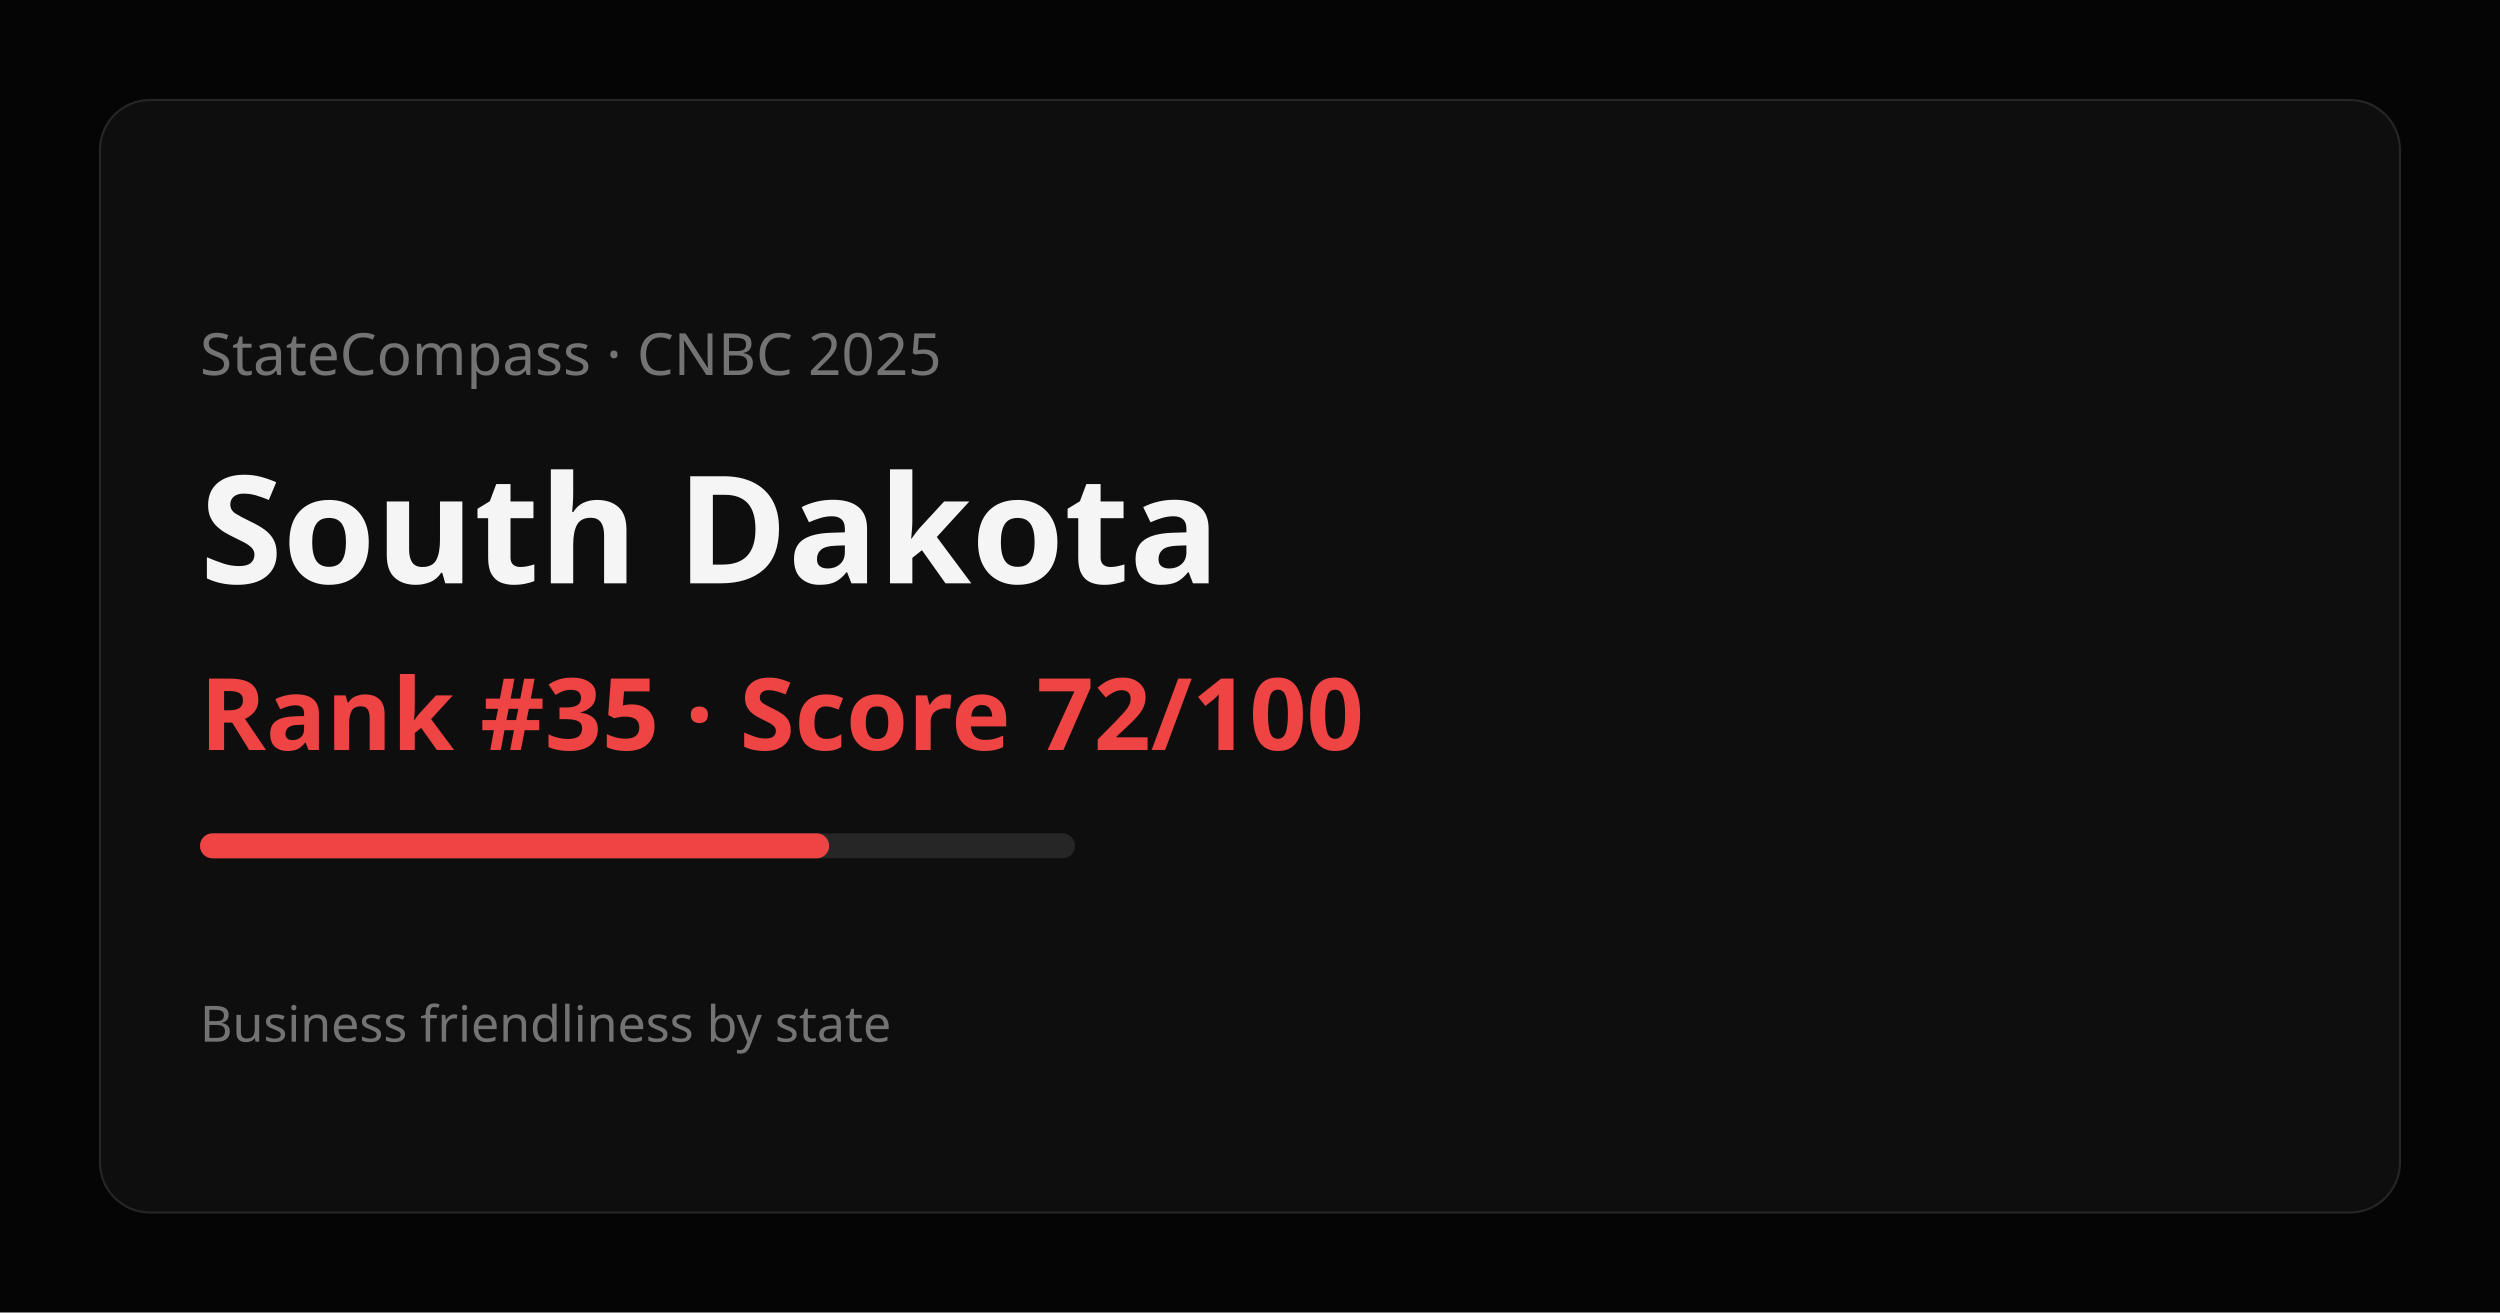
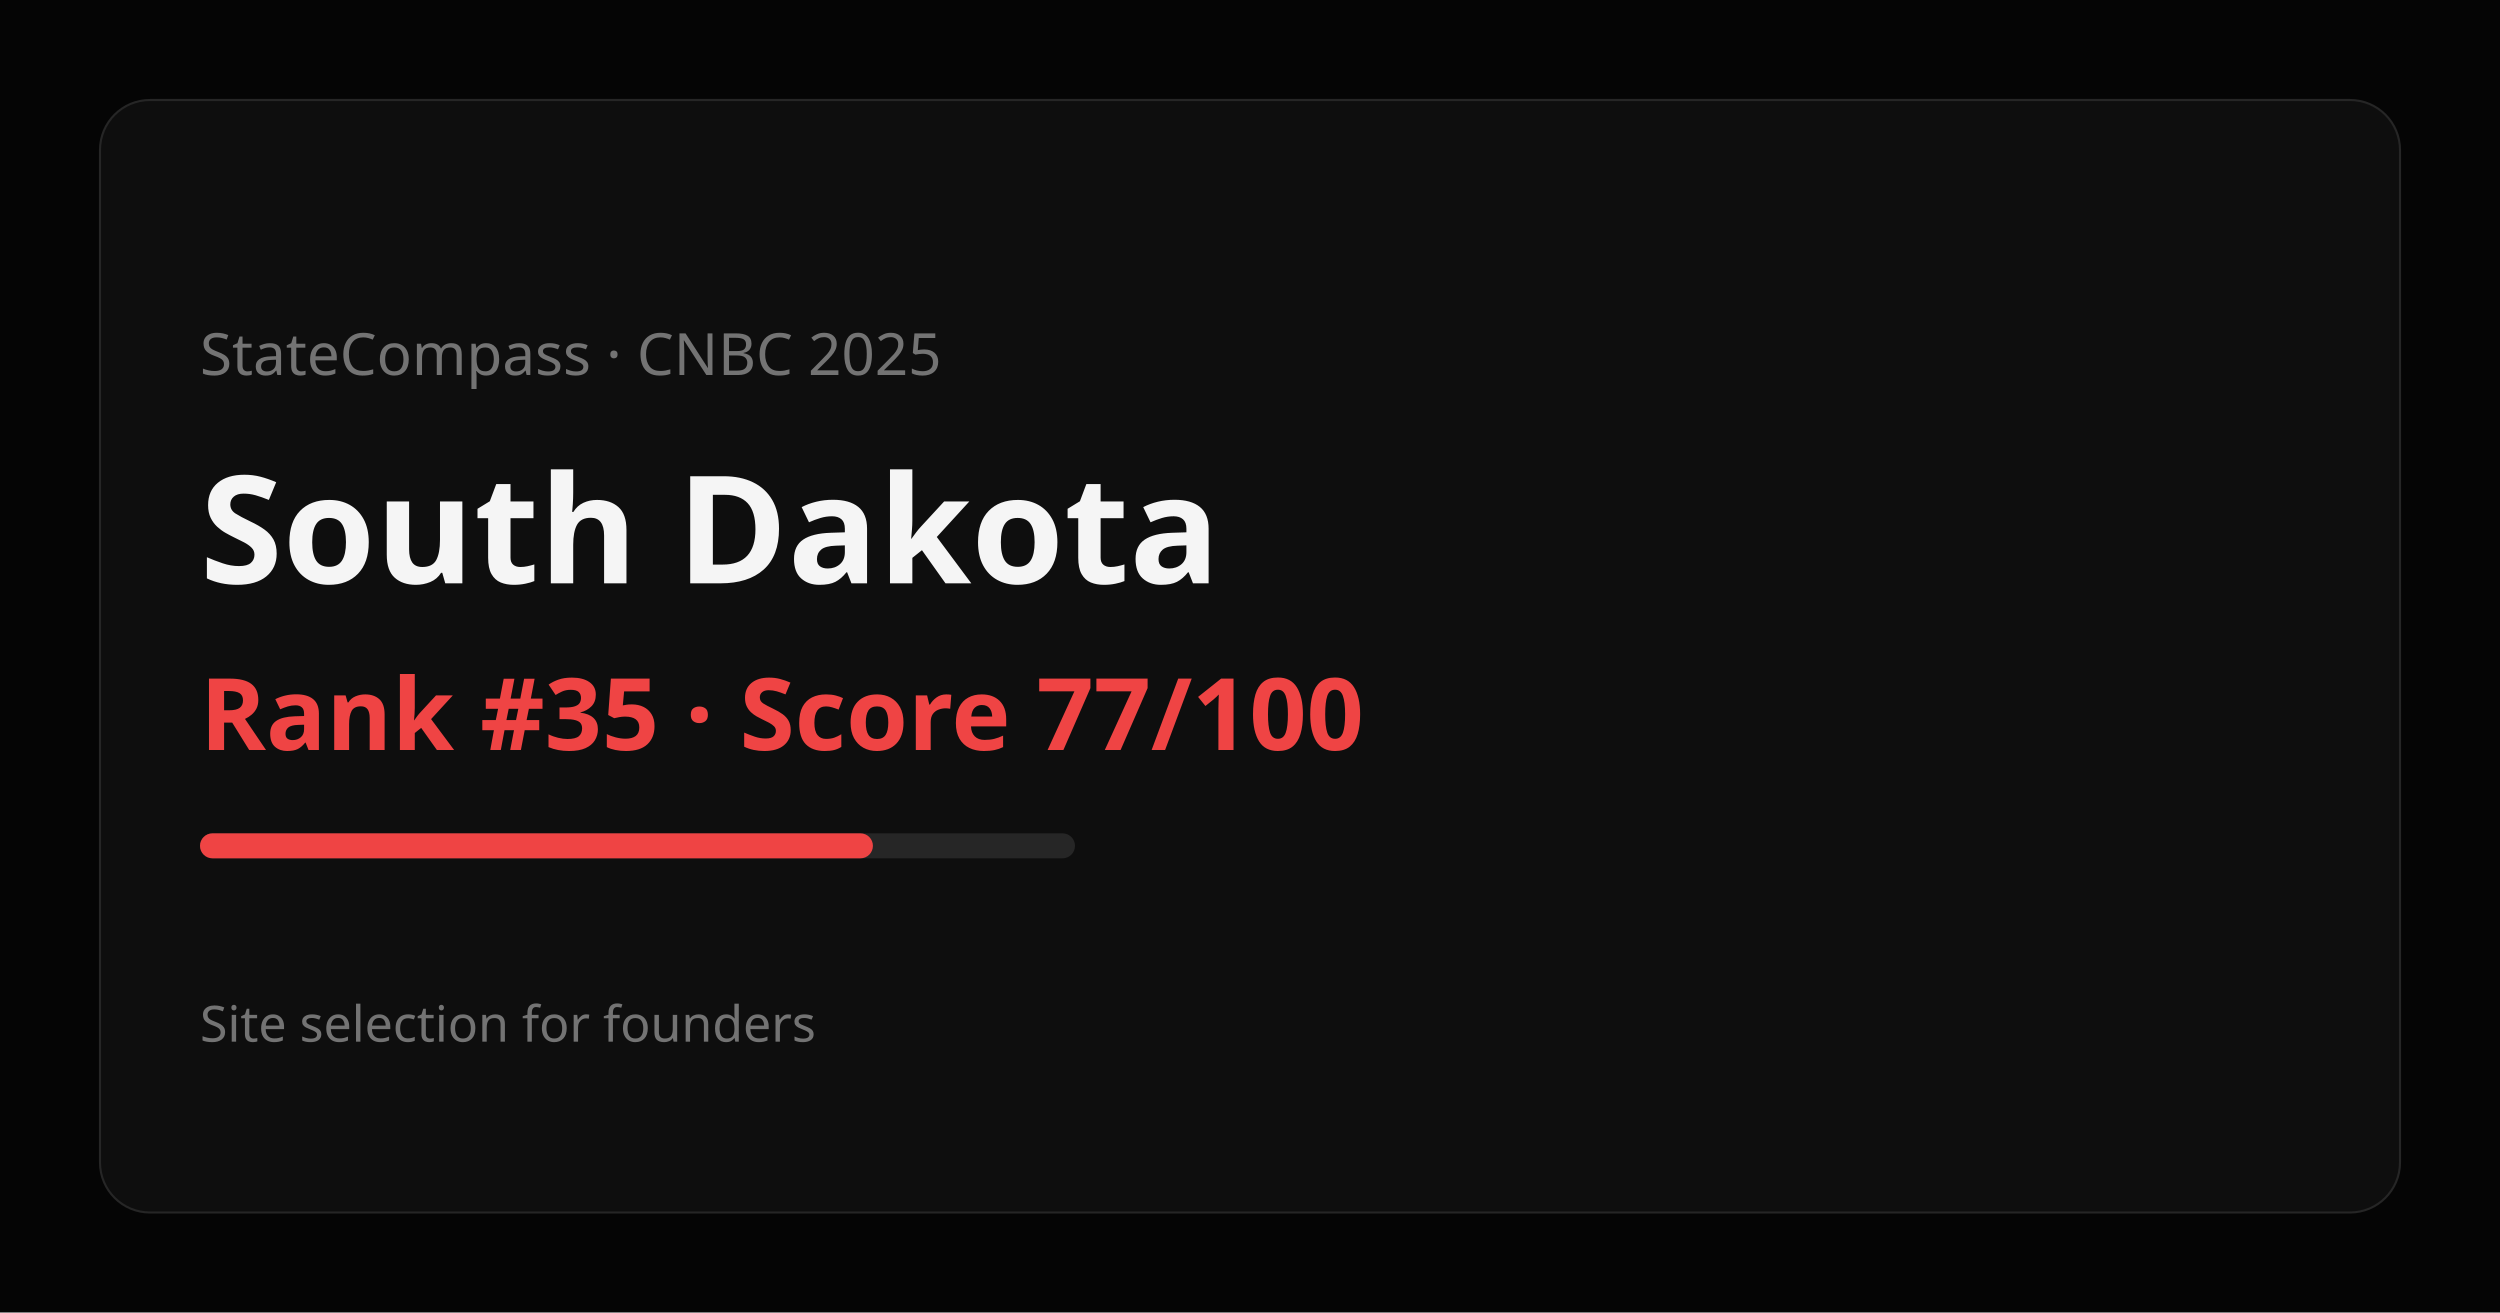
<svg xmlns="http://www.w3.org/2000/svg" width="1200" height="630" viewBox="0 0 1200 630">
  <rect width="1200" height="630" fill="#050505" />
  <rect x="48" y="48" width="1104" height="534" rx="24" fill="#0e0e0e" stroke="#262626" />
  <text x="96" y="180" fill="#737373" font-family="system-ui,sans-serif" font-size="28">StateCompass · CNBC 2025</text>
  <text x="96" y="280" fill="#f5f5f5" font-family="system-ui,sans-serif" font-size="72" font-weight="700">South Dakota</text>
-   <text x="96" y="360" fill="#ef4444" font-family="system-ui,sans-serif" font-size="48" font-weight="600">Rank #35 · Score 72/100</text>
+   <text x="96" y="360" fill="#ef4444" font-family="system-ui,sans-serif" font-size="48" font-weight="600">Rank #35 · Score 77/100</text>
  <rect x="96" y="400" width="420" height="12" rx="6" fill="#262626" />
-   <rect x="96" y="400" width="302" height="12" rx="6" fill="#ef4444" />
-   <text x="96" y="500" fill="#737373" font-family="system-ui,sans-serif" font-size="24">Business friendliness by state</text>
+   <rect x="96" y="400" width="323" height="12" rx="6" fill="#ef4444" />
+   <text x="96" y="500" fill="#737373" font-family="system-ui,sans-serif" font-size="24">Site selection for founders</text>
</svg>
